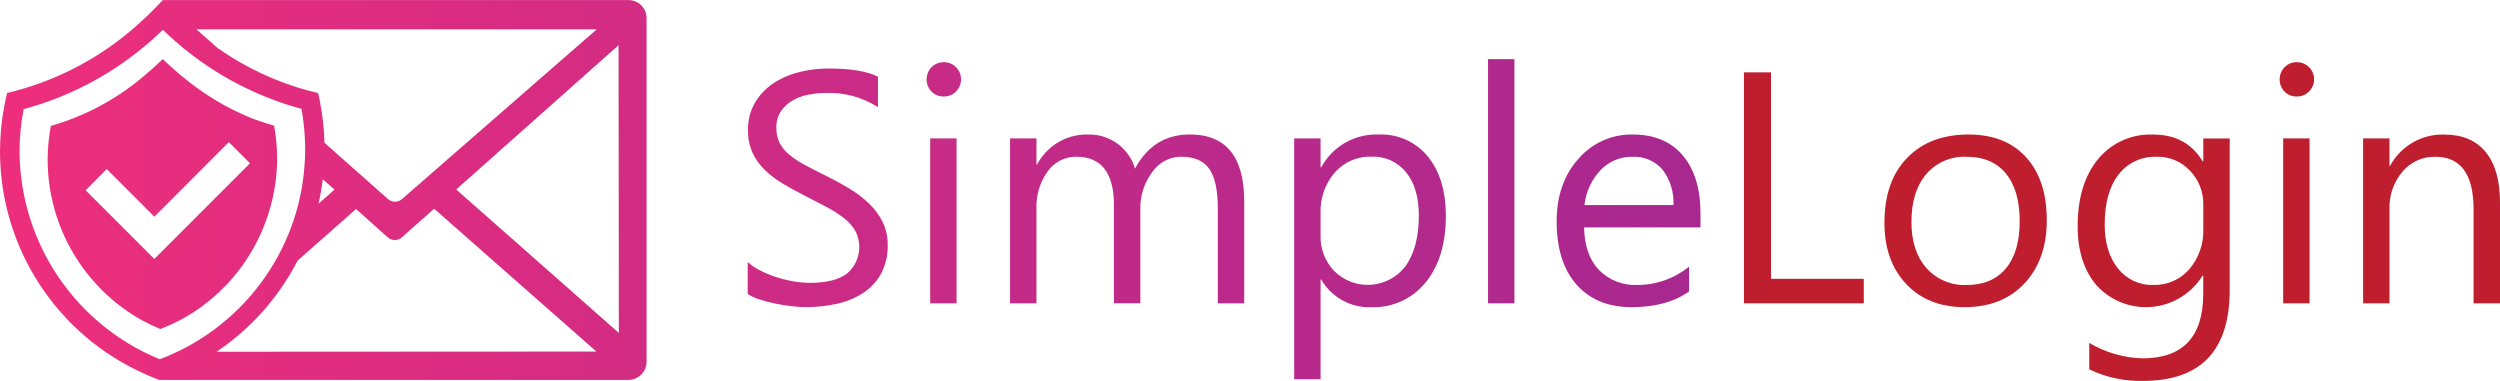
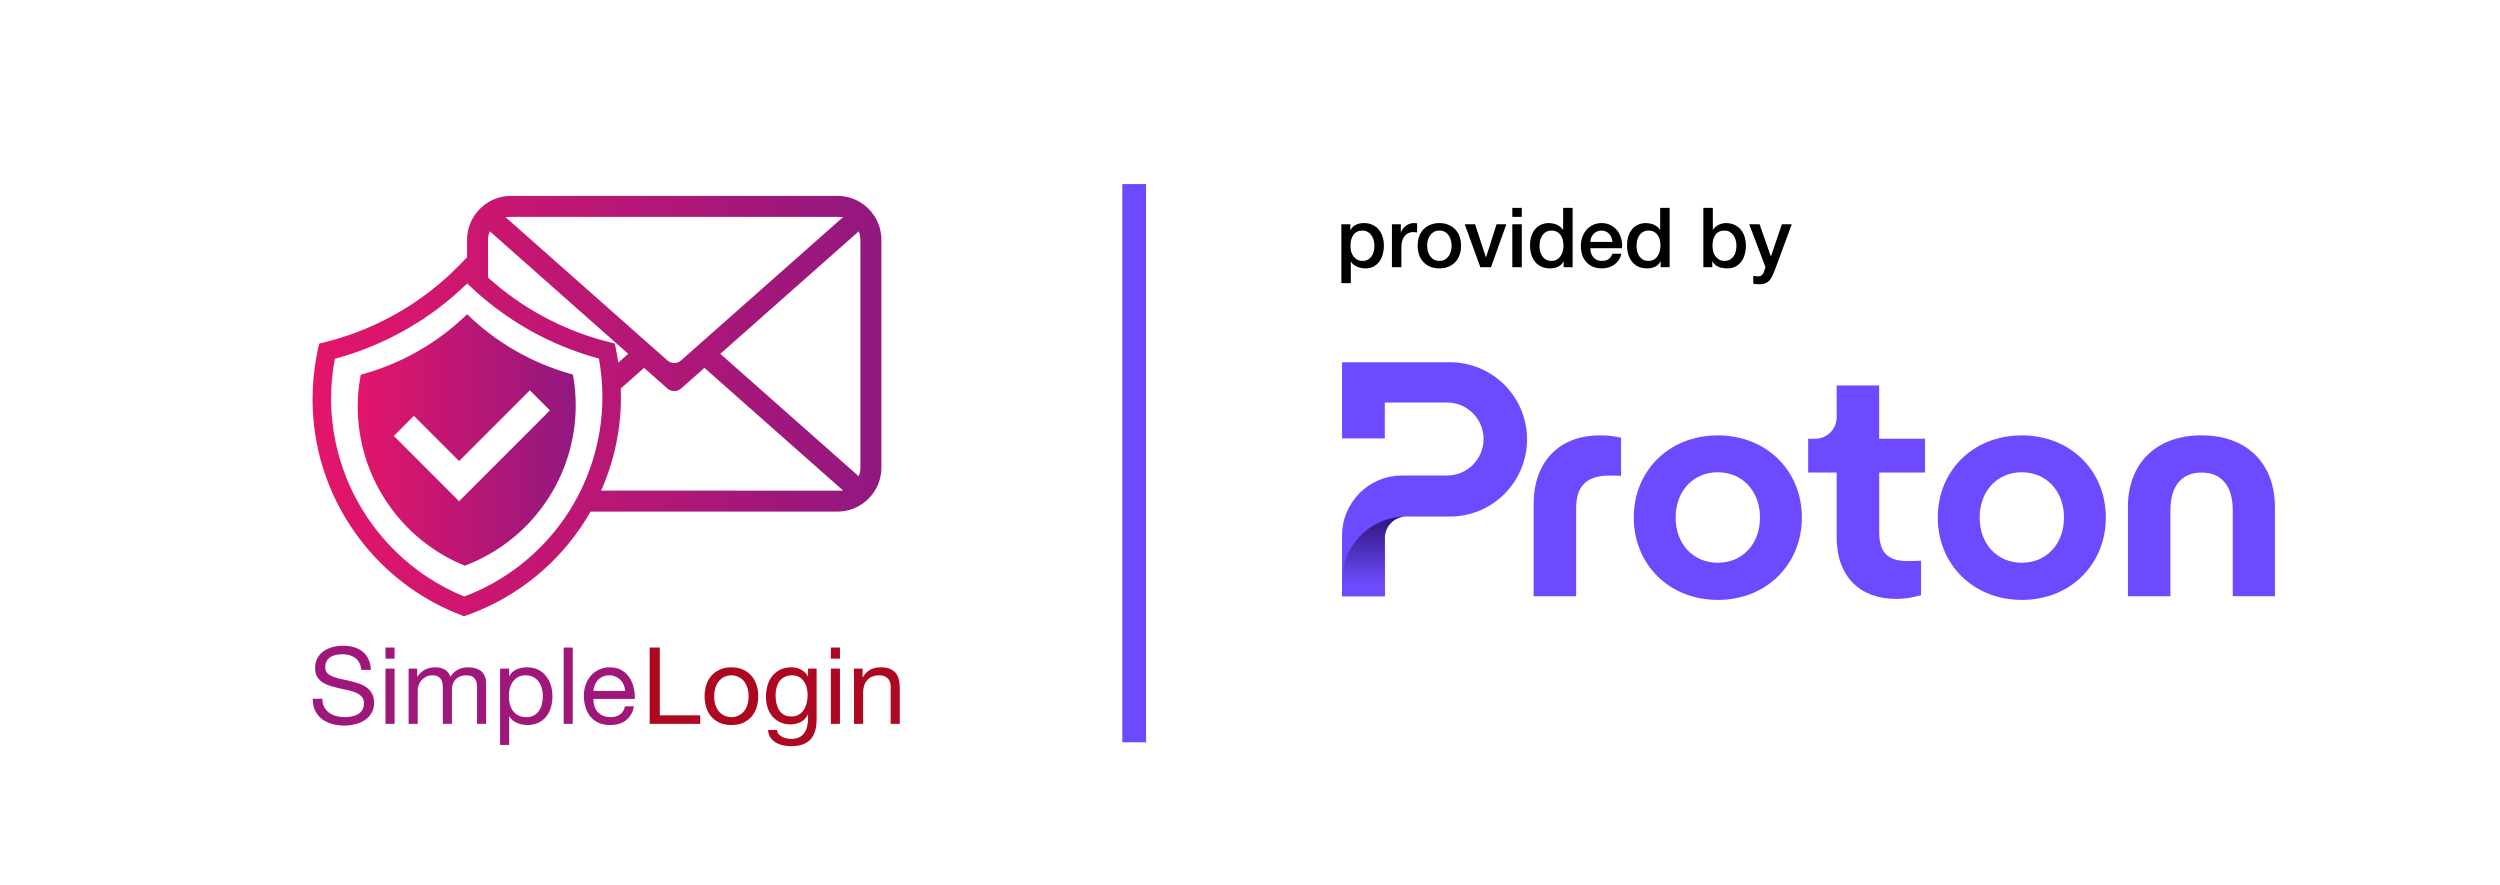
- <svg xmlns="http://www.w3.org/2000/svg" width="502.02" height="76.496" viewBox="0 0 502.02 76.496">
+ <svg xmlns="http://www.w3.org/2000/svg" width="421" height="149" viewBox="0 0 421 149" fill="none">
+   <path d="M60.838 112.807H62.458C62.434 112.099 62.296 111.493 62.044 110.989C61.804 110.473 61.468 110.047 61.036 109.711C60.616 109.375 60.124 109.129 59.56 108.973C58.996 108.817 58.384 108.739 57.724 108.739C57.136 108.739 56.56 108.817 55.996 108.973C55.444 109.117 54.946 109.345 54.502 109.657C54.07 109.957 53.722 110.347 53.458 110.827C53.194 111.295 53.062 111.853 53.062 112.501C53.062 113.089 53.176 113.581 53.404 113.977C53.644 114.361 53.956 114.679 54.34 114.931C54.736 115.171 55.18 115.369 55.672 115.525C56.164 115.669 56.662 115.801 57.166 115.921C57.682 116.029 58.186 116.137 58.678 116.245C59.17 116.353 59.608 116.497 59.992 116.677C60.388 116.845 60.7 117.067 60.928 117.343C61.168 117.619 61.288 117.979 61.288 118.423C61.288 118.891 61.192 119.275 61 119.575C60.808 119.875 60.556 120.115 60.244 120.295C59.932 120.463 59.578 120.583 59.182 120.655C58.798 120.727 58.414 120.763 58.03 120.763C57.55 120.763 57.082 120.703 56.626 120.583C56.17 120.463 55.768 120.277 55.42 120.025C55.084 119.773 54.808 119.455 54.592 119.071C54.388 118.675 54.286 118.207 54.286 117.667H52.666C52.666 118.447 52.804 119.125 53.08 119.701C53.368 120.265 53.752 120.733 54.232 121.105C54.724 121.465 55.288 121.735 55.924 121.915C56.572 122.095 57.256 122.185 57.976 122.185C58.564 122.185 59.152 122.113 59.74 121.969C60.34 121.837 60.88 121.621 61.36 121.321C61.84 121.009 62.23 120.613 62.53 120.133C62.842 119.641 62.998 119.053 62.998 118.369C62.998 117.733 62.878 117.205 62.638 116.785C62.41 116.365 62.098 116.017 61.702 115.741C61.318 115.465 60.88 115.249 60.388 115.093C59.896 114.925 59.392 114.781 58.876 114.661C58.372 114.541 57.874 114.433 57.382 114.337C56.89 114.229 56.446 114.097 56.05 113.941C55.666 113.785 55.354 113.587 55.114 113.347C54.886 113.095 54.772 112.771 54.772 112.375C54.772 111.955 54.85 111.607 55.006 111.331C55.174 111.043 55.39 110.815 55.654 110.647C55.93 110.479 56.242 110.359 56.59 110.287C56.938 110.215 57.292 110.179 57.652 110.179C58.54 110.179 59.266 110.389 59.83 110.809C60.406 111.217 60.742 111.883 60.838 112.807ZM66.444 110.917V109.045H64.914V110.917H66.444ZM64.914 112.591V121.897H66.444V112.591H64.914ZM68.814 112.591V121.897H70.344V116.101C70.344 115.921 70.386 115.699 70.47 115.435C70.566 115.159 70.71 114.895 70.902 114.643C71.106 114.391 71.364 114.175 71.676 113.995C72 113.815 72.384 113.725 72.828 113.725C73.176 113.725 73.458 113.779 73.674 113.887C73.902 113.983 74.082 114.127 74.214 114.319C74.346 114.499 74.436 114.715 74.484 114.967C74.544 115.219 74.574 115.495 74.574 115.795V121.897H76.104V116.101C76.104 115.381 76.32 114.805 76.752 114.373C77.184 113.941 77.778 113.725 78.534 113.725C78.906 113.725 79.206 113.779 79.434 113.887C79.674 113.995 79.86 114.145 79.992 114.337C80.124 114.517 80.214 114.733 80.262 114.985C80.31 115.237 80.334 115.507 80.334 115.795V121.897H81.864V115.075C81.864 114.595 81.786 114.187 81.63 113.851C81.486 113.503 81.276 113.221 81 113.005C80.736 112.789 80.412 112.633 80.028 112.537C79.656 112.429 79.236 112.375 78.768 112.375C78.156 112.375 77.592 112.513 77.076 112.789C76.572 113.065 76.164 113.455 75.852 113.959C75.66 113.383 75.33 112.975 74.862 112.735C74.394 112.495 73.872 112.375 73.296 112.375C71.988 112.375 70.986 112.903 70.29 113.959H70.254V112.591H68.814ZM84.214 112.591V125.443H85.744V120.655H85.78C85.948 120.931 86.152 121.165 86.392 121.357C86.644 121.537 86.908 121.681 87.184 121.789C87.46 121.897 87.736 121.975 88.012 122.023C88.3 122.071 88.558 122.095 88.786 122.095C89.494 122.095 90.112 121.969 90.64 121.717C91.18 121.465 91.624 121.123 91.972 120.691C92.332 120.247 92.596 119.731 92.764 119.143C92.944 118.555 93.034 117.931 93.034 117.271C93.034 116.611 92.944 115.987 92.764 115.399C92.584 114.811 92.314 114.295 91.954 113.851C91.606 113.395 91.162 113.035 90.622 112.771C90.094 112.507 89.47 112.375 88.75 112.375C88.102 112.375 87.508 112.495 86.968 112.735C86.428 112.963 86.032 113.335 85.78 113.851H85.744V112.591H84.214ZM91.414 117.163C91.414 117.619 91.366 118.063 91.27 118.495C91.174 118.927 91.018 119.311 90.802 119.647C90.586 119.983 90.298 120.253 89.938 120.457C89.59 120.661 89.152 120.763 88.624 120.763C88.096 120.763 87.646 120.667 87.274 120.475C86.902 120.271 86.596 120.007 86.356 119.683C86.128 119.359 85.96 118.987 85.852 118.567C85.744 118.135 85.69 117.691 85.69 117.235C85.69 116.803 85.738 116.377 85.834 115.957C85.942 115.537 86.11 115.165 86.338 114.841C86.566 114.505 86.86 114.235 87.22 114.031C87.58 113.827 88.018 113.725 88.534 113.725C89.026 113.725 89.452 113.821 89.812 114.013C90.184 114.205 90.484 114.463 90.712 114.787C90.952 115.111 91.126 115.483 91.234 115.903C91.354 116.311 91.414 116.731 91.414 117.163ZM94.92 109.045V121.897H96.45V109.045H94.92ZM105.282 116.353H99.936C99.96 115.993 100.038 115.657 100.17 115.345C100.302 115.021 100.482 114.739 100.71 114.499C100.938 114.259 101.208 114.073 101.52 113.941C101.844 113.797 102.204 113.725 102.6 113.725C102.984 113.725 103.332 113.797 103.644 113.941C103.968 114.073 104.244 114.259 104.472 114.499C104.712 114.727 104.898 115.003 105.03 115.327C105.174 115.651 105.258 115.993 105.282 116.353ZM106.758 118.945H105.246C105.114 119.557 104.838 120.013 104.418 120.313C104.01 120.613 103.482 120.763 102.834 120.763C102.33 120.763 101.892 120.679 101.52 120.511C101.148 120.343 100.842 120.121 100.602 119.845C100.362 119.557 100.188 119.233 100.08 118.873C99.972 118.501 99.924 118.111 99.936 117.703H106.902C106.926 117.139 106.872 116.545 106.74 115.921C106.62 115.297 106.392 114.721 106.056 114.193C105.732 113.665 105.294 113.233 104.742 112.897C104.202 112.549 103.518 112.375 102.69 112.375C102.054 112.375 101.466 112.495 100.926 112.735C100.398 112.975 99.936 113.311 99.54 113.743C99.156 114.175 98.856 114.685 98.64 115.273C98.424 115.861 98.316 116.509 98.316 117.217C98.34 117.925 98.442 118.579 98.622 119.179C98.814 119.779 99.096 120.295 99.468 120.727C99.84 121.159 100.296 121.495 100.836 121.735C101.388 121.975 102.036 122.095 102.78 122.095C103.836 122.095 104.712 121.831 105.408 121.303C106.104 120.775 106.554 119.989 106.758 118.945Z" fill="#A0177B" />
+   <path d="M109.404 109.045V121.897H117.918V120.457H111.114V109.045H109.404ZM120.27 117.253C120.27 116.689 120.342 116.191 120.486 115.759C120.642 115.315 120.852 114.943 121.116 114.643C121.38 114.343 121.686 114.115 122.034 113.959C122.394 113.803 122.772 113.725 123.168 113.725C123.564 113.725 123.936 113.803 124.284 113.959C124.644 114.115 124.956 114.343 125.22 114.643C125.484 114.943 125.688 115.315 125.832 115.759C125.988 116.191 126.066 116.689 126.066 117.253C126.066 117.817 125.988 118.321 125.832 118.765C125.688 119.197 125.484 119.563 125.22 119.863C124.956 120.151 124.644 120.373 124.284 120.529C123.936 120.685 123.564 120.763 123.168 120.763C122.772 120.763 122.394 120.685 122.034 120.529C121.686 120.373 121.38 120.151 121.116 119.863C120.852 119.563 120.642 119.197 120.486 118.765C120.342 118.321 120.27 117.817 120.27 117.253ZM118.65 117.253C118.65 117.937 118.746 118.573 118.938 119.161C119.13 119.749 119.418 120.265 119.802 120.709C120.186 121.141 120.66 121.483 121.224 121.735C121.788 121.975 122.436 122.095 123.168 122.095C123.912 122.095 124.56 121.975 125.112 121.735C125.676 121.483 126.15 121.141 126.534 120.709C126.918 120.265 127.206 119.749 127.398 119.161C127.59 118.573 127.686 117.937 127.686 117.253C127.686 116.569 127.59 115.933 127.398 115.345C127.206 114.745 126.918 114.229 126.534 113.797C126.15 113.353 125.676 113.005 125.112 112.753C124.56 112.501 123.912 112.375 123.168 112.375C122.436 112.375 121.788 112.501 121.224 112.753C120.66 113.005 120.186 113.353 119.802 113.797C119.418 114.229 119.13 114.745 118.938 115.345C118.746 115.933 118.65 116.569 118.65 117.253ZM137.518 121.105V112.591H136.078V113.923H136.06C135.784 113.407 135.4 113.023 134.908 112.771C134.416 112.507 133.876 112.375 133.288 112.375C132.484 112.375 131.806 112.531 131.254 112.843C130.702 113.143 130.258 113.533 129.922 114.013C129.586 114.481 129.346 115.009 129.202 115.597C129.058 116.173 128.986 116.737 128.986 117.289C128.986 117.925 129.07 118.531 129.238 119.107C129.418 119.671 129.682 120.169 130.03 120.601C130.378 121.021 130.81 121.357 131.326 121.609C131.842 121.861 132.448 121.987 133.144 121.987C133.744 121.987 134.308 121.855 134.836 121.591C135.376 121.315 135.778 120.889 136.042 120.313H136.078V120.925C136.078 121.441 136.024 121.915 135.916 122.347C135.82 122.779 135.658 123.145 135.43 123.445C135.202 123.757 134.914 123.997 134.566 124.165C134.218 124.345 133.792 124.435 133.288 124.435C133.036 124.435 132.772 124.405 132.496 124.345C132.22 124.297 131.962 124.213 131.722 124.093C131.494 123.973 131.296 123.817 131.128 123.625C130.972 123.433 130.888 123.199 130.876 122.923H129.346C129.37 123.427 129.502 123.853 129.742 124.201C129.982 124.549 130.282 124.831 130.642 125.047C131.014 125.263 131.422 125.419 131.866 125.515C132.322 125.611 132.766 125.659 133.198 125.659C134.686 125.659 135.778 125.281 136.474 124.525C137.17 123.769 137.518 122.629 137.518 121.105ZM133.234 120.655C132.73 120.655 132.31 120.553 131.974 120.349C131.638 120.133 131.368 119.857 131.164 119.521C130.96 119.173 130.816 118.789 130.732 118.369C130.648 117.949 130.606 117.529 130.606 117.109C130.606 116.665 130.654 116.239 130.75 115.831C130.858 115.423 131.02 115.063 131.236 114.751C131.464 114.439 131.752 114.193 132.1 114.013C132.448 113.821 132.868 113.725 133.36 113.725C133.84 113.725 134.248 113.821 134.584 114.013C134.92 114.205 135.19 114.463 135.394 114.787C135.61 115.099 135.766 115.453 135.862 115.849C135.958 116.245 136.006 116.647 136.006 117.055C136.006 117.487 135.952 117.919 135.844 118.351C135.748 118.783 135.592 119.173 135.376 119.521C135.16 119.857 134.872 120.133 134.512 120.349C134.164 120.553 133.738 120.655 133.234 120.655ZM141.446 110.917V109.045H139.916V110.917H141.446ZM139.916 112.591V121.897H141.446V112.591H139.916ZM143.816 112.591V121.897H145.346V116.641C145.346 116.221 145.4 115.837 145.508 115.489C145.628 115.129 145.802 114.817 146.03 114.553C146.258 114.289 146.54 114.085 146.876 113.941C147.224 113.797 147.632 113.725 148.1 113.725C148.688 113.725 149.15 113.893 149.486 114.229C149.822 114.565 149.99 115.021 149.99 115.597V121.897H151.52V115.777C151.52 115.273 151.466 114.817 151.358 114.409C151.262 113.989 151.088 113.629 150.836 113.329C150.584 113.029 150.254 112.795 149.846 112.627C149.438 112.459 148.928 112.375 148.316 112.375C146.936 112.375 145.928 112.939 145.292 114.067H145.256V112.591H143.816Z" fill="#AE0721" />
+   <path d="M96.484 63.079C89.777 61.261 83.643 57.764 78.662 52.918C73.658 57.785 67.492 61.291 60.751 63.104C60.408 64.9 60.236 66.724 60.237 68.552C60.261 74.289 61.986 79.889 65.195 84.645C68.403 89.4 72.951 93.097 78.262 95.266C83.748 93.2 88.475 89.512 91.813 84.693C95.152 79.874 96.944 74.153 96.952 68.291C96.953 66.543 96.796 64.799 96.484 63.079ZM77.31 84.401H77.305L66.318 73.413L69.695 70.026L77.31 77.641L89.22 65.728L92.602 69.11L77.31 84.401ZM96.484 63.079C89.777 61.261 83.643 57.764 78.662 52.918C73.658 57.785 67.492 61.291 60.751 63.104C60.408 64.9 60.236 66.724 60.237 68.552C60.261 74.289 61.986 79.889 65.195 84.645C68.403 89.4 72.951 93.097 78.262 95.266C83.748 93.2 88.475 89.512 91.813 84.693C95.152 79.874 96.944 74.153 96.952 68.291C96.953 66.543 96.796 64.799 96.484 63.079ZM77.31 84.401H77.305L66.318 73.413L69.695 70.026L77.31 77.641L89.22 65.728L92.602 69.11L77.31 84.401ZM78.662 52.917C73.658 57.784 67.492 61.29 60.751 63.103C60.408 64.899 60.236 66.723 60.237 68.551C60.261 74.288 61.986 79.888 65.195 84.644C68.403 89.4 72.951 93.096 78.262 95.265C83.748 93.199 88.474 89.511 91.813 84.692C95.152 79.874 96.944 74.153 96.952 68.291C96.952 66.544 96.795 64.801 96.482 63.082C89.776 61.263 83.643 57.766 78.663 52.921L78.662 52.917ZM77.31 84.401H77.305L66.318 73.413L69.695 70.026L77.31 77.641L89.22 65.728L92.602 69.11L77.31 84.401ZM96.484 63.079C89.777 61.261 83.643 57.764 78.662 52.918C73.658 57.785 67.492 61.291 60.751 63.104C60.408 64.9 60.236 66.724 60.237 68.552C60.261 74.289 61.986 79.889 65.195 84.645C68.403 89.4 72.951 93.097 78.262 95.266C83.748 93.2 88.475 89.512 91.813 84.693C95.152 79.874 96.944 74.153 96.952 68.291C96.953 66.543 96.796 64.799 96.484 63.079ZM77.31 84.401H77.305L66.318 73.413L69.695 70.026L77.31 77.641L89.22 65.728L92.602 69.11L77.31 84.401ZM96.484 63.079C89.777 61.261 83.643 57.764 78.662 52.918C73.658 57.785 67.492 61.291 60.751 63.104C60.408 64.9 60.236 66.724 60.237 68.552C60.261 74.289 61.986 79.889 65.195 84.645C68.403 89.4 72.951 93.097 78.262 95.266C83.748 93.2 88.475 89.512 91.813 84.693C95.152 79.874 96.944 74.153 96.952 68.291C96.953 66.543 96.796 64.799 96.484 63.079ZM77.31 84.401H77.305L66.318 73.413L69.695 70.026L77.31 77.641L89.22 65.728L92.602 69.11L77.31 84.401Z" fill="url(#paint0_linear_2_60)" />
+   <path d="M147.344 36.536C147.033 36.031 146.664 35.564 146.244 35.145C146.115 35.015 145.977 34.891 145.839 34.772C144.619 33.717 143.086 33.094 141.476 33H85.61C84 33.094 82.467 33.717 81.247 34.772C81.105 34.887 80.971 35.011 80.847 35.145C80.425 35.558 80.055 36.022 79.747 36.526C79.03 37.693 78.651 39.037 78.653 40.407V43.319L77.727 44.274L77.567 44.443C71.489 50.736 63.8 55.241 55.338 57.465C55.125 57.525 54.909 57.579 54.691 57.634L53.749 57.867L53.541 58.812C53.468 59.153 53.398 59.5 53.33 59.848C52.867 62.27 52.635 64.73 52.635 67.196C52.62 75.174 55.069 82.962 59.648 89.496C63.735 95.365 69.362 99.993 75.909 102.871C76.469 103.118 77.033 103.351 77.609 103.571L78.149 103.779L78.692 103.579C79.431 103.317 80.158 103.029 80.877 102.728C88.712 99.38 95.236 93.559 99.45 86.154H141.019C142.776 86.156 144.476 85.528 145.811 84.385C145.961 84.261 146.094 84.138 146.232 84C146.651 83.581 147.02 83.115 147.332 82.612C148.05 81.446 148.429 80.104 148.427 78.735V40.404C148.428 39.04 148.053 37.701 147.344 36.536ZM85.664 36.541C85.792 36.531 85.922 36.526 86.056 36.526H141.019C141.152 36.526 141.281 36.526 141.409 36.541H141.99L141.896 36.626L114.69 60.696C114.372 60.976 113.963 61.131 113.54 61.131C113.116 61.131 112.707 60.976 112.39 60.696L85.19 36.626L85.095 36.541H85.664ZM82.183 40.408C82.181 39.905 82.279 39.407 82.471 38.942L105.795 59.586L104.13 61.056C104.045 60.482 103.945 59.913 103.83 59.348C103.801 59.164 103.767 58.987 103.73 58.803L103.53 57.848L102.583 57.615C102.355 57.555 102.128 57.501 101.899 57.441C94.574 55.485 87.818 51.817 82.186 46.741L82.183 40.408ZM78.178 100.453C71.569 97.75 65.911 93.147 61.918 87.228C57.925 81.309 55.777 74.338 55.746 67.198C55.746 64.923 55.962 62.653 56.39 60.419C64.78 58.164 72.454 53.798 78.678 47.737C84.875 53.771 92.509 58.125 100.857 60.388C101.249 62.528 101.446 64.7 101.446 66.876C101.436 74.174 99.204 81.295 95.047 87.293C90.891 93.291 85.006 97.881 78.177 100.453H78.178ZM101.228 82.622C103.43 77.665 104.567 72.3 104.566 66.876C104.566 66.39 104.556 65.91 104.536 65.425L108.461 61.949L112.393 65.425C112.71 65.706 113.119 65.86 113.543 65.86C113.967 65.86 114.375 65.706 114.693 65.425L118.624 61.949L141.883 82.523L141.992 82.623L101.228 82.622ZM144.893 78.745C144.895 79.246 144.798 79.743 144.607 80.206L121.298 59.586L144.611 38.956C144.798 39.417 144.893 39.91 144.892 40.407L144.893 78.745Z" fill="url(#paint1_linear_2_60)" />
+   <path d="M226 90.147V100.41H233.198V90.588C233.198 89.635 233.574 88.714 234.254 88.042C234.926 87.37 235.845 86.985 236.797 86.985H244.179C247.618 86.985 250.922 85.616 253.353 83.175C255.784 80.741 257.152 77.435 257.152 73.993C257.152 70.55 255.784 67.244 253.353 64.802C250.914 62.369 247.61 61 244.171 61H226V73.825H233.198V67.781H243.691C245.323 67.781 246.883 68.429 248.034 69.582C249.186 70.734 249.834 72.296 249.834 73.929C249.834 75.562 249.186 77.123 248.034 78.275C246.883 79.428 245.323 80.077 243.691 80.077H236.069C234.75 80.077 233.438 80.333 232.222 80.845C230.999 81.35 229.895 82.094 228.959 83.031C228.023 83.967 227.288 85.08 226.776 86.297C226.256 87.514 226 88.826 226 90.147Z" fill="#6D4AFF" />
+   <path d="M236.789 86.985C233.926 86.985 231.183 88.122 229.159 90.147C227.136 92.173 226 94.918 226 97.784V100.402H233.198V90.588C233.198 89.635 233.574 88.714 234.254 88.042C234.918 87.37 235.837 86.985 236.789 86.985Z" fill="url(#paint2_linear_2_60)" />
+   <path d="M258.264 100.41V84.776C258.264 78.396 261.983 73.32 269.429 73.32C270.62 73.304 271.812 73.432 272.98 73.712V80.141C272.132 80.085 271.404 80.085 271.06 80.085C267.117 80.085 265.422 81.894 265.422 85.56V100.41H258.264Z" fill="#6D4AFF" />
+   <path d="M275.123 87.145C275.123 79.3 281.042 73.32 289.28 73.32C297.517 73.32 303.436 79.3 303.436 87.145C303.436 94.991 297.517 101.027 289.28 101.027C281.042 101.027 275.123 94.991 275.123 87.145ZM296.382 87.145C296.382 82.686 293.39 79.524 289.28 79.524C285.161 79.524 282.177 82.678 282.177 87.145C282.177 91.66 285.169 94.766 289.28 94.766C293.39 94.766 296.382 91.66 296.382 87.145Z" fill="#6D4AFF" />
+   <path d="M326.318 87.145C326.318 79.3 332.236 73.32 340.474 73.32C348.704 73.32 354.623 79.3 354.623 87.145C354.623 94.991 348.704 101.027 340.474 101.027C332.244 101.027 326.318 94.991 326.318 87.145ZM347.576 87.145C347.576 82.686 344.585 79.524 340.474 79.524C336.363 79.524 333.372 82.678 333.372 87.145C333.372 91.66 336.363 94.766 340.474 94.766C344.585 94.766 347.576 91.66 347.576 87.145Z" fill="#6D4AFF" />
+   <path d="M358.342 100.41V85.336C358.342 78.34 362.796 73.312 370.746 73.312C378.64 73.312 383.095 78.332 383.095 85.336V100.402H375.993V85.904C375.993 82.014 374.241 79.58 370.746 79.58C367.251 79.58 365.5 82.006 365.5 85.904V100.41H358.342Z" fill="#6D4AFF" />
+   <path d="M324.182 79.58H316.456V89.459C316.456 92.901 317.696 94.478 321.247 94.478C321.583 94.478 322.431 94.478 323.503 94.422V100.234C322.039 100.626 320.743 100.858 319.328 100.858C313.353 100.858 309.29 97.248 309.29 90.419V79.58H304.492V73.881H305.691C306.163 73.881 306.635 73.784 307.067 73.608C307.507 73.424 307.899 73.16 308.235 72.824C308.571 72.488 308.834 72.095 309.018 71.655C309.202 71.215 309.29 70.751 309.29 70.278V64.907H316.448V73.881H324.174V79.58H324.182Z" fill="#6D4AFF" />
+   <line x1="191" y1="31" x2="191" y2="125" stroke="#6D4AFF" stroke-width="4" />
+   <path d="M225.882 37.762H227.394V38.742H227.422C227.646 38.322 227.959 38.023 228.36 37.846C228.761 37.659 229.195 37.566 229.662 37.566C230.231 37.566 230.726 37.669 231.146 37.874C231.575 38.07 231.93 38.345 232.21 38.7C232.49 39.045 232.7 39.451 232.84 39.918C232.98 40.385 233.05 40.884 233.05 41.416C233.05 41.901 232.985 42.373 232.854 42.83C232.733 43.287 232.541 43.693 232.28 44.048C232.028 44.393 231.706 44.673 231.314 44.888C230.922 45.093 230.46 45.196 229.928 45.196C229.695 45.196 229.461 45.173 229.228 45.126C228.995 45.089 228.771 45.023 228.556 44.93C228.341 44.837 228.141 44.72 227.954 44.58C227.777 44.431 227.627 44.258 227.506 44.062H227.478V47.674H225.882V37.762ZM231.454 41.388C231.454 41.061 231.412 40.744 231.328 40.436C231.244 40.128 231.118 39.857 230.95 39.624C230.782 39.381 230.572 39.19 230.32 39.05C230.068 38.901 229.779 38.826 229.452 38.826C228.78 38.826 228.271 39.059 227.926 39.526C227.59 39.993 227.422 40.613 227.422 41.388C227.422 41.752 227.464 42.093 227.548 42.41C227.641 42.718 227.777 42.984 227.954 43.208C228.131 43.432 228.341 43.609 228.584 43.74C228.836 43.871 229.125 43.936 229.452 43.936C229.816 43.936 230.124 43.861 230.376 43.712C230.628 43.563 230.833 43.371 230.992 43.138C231.16 42.895 231.277 42.625 231.342 42.326C231.417 42.018 231.454 41.705 231.454 41.388ZM234.399 37.762H235.897V39.162H235.925C235.971 38.966 236.06 38.775 236.191 38.588C236.331 38.401 236.494 38.233 236.681 38.084C236.877 37.925 237.091 37.799 237.325 37.706C237.558 37.613 237.796 37.566 238.039 37.566C238.225 37.566 238.351 37.571 238.417 37.58C238.491 37.589 238.566 37.599 238.641 37.608V39.148C238.529 39.129 238.412 39.115 238.291 39.106C238.179 39.087 238.067 39.078 237.955 39.078C237.684 39.078 237.427 39.134 237.185 39.246C236.951 39.349 236.746 39.507 236.569 39.722C236.391 39.927 236.251 40.184 236.149 40.492C236.046 40.8 235.995 41.155 235.995 41.556V45H234.399V37.762ZM242.392 45.196C241.814 45.196 241.296 45.103 240.838 44.916C240.39 44.72 240.008 44.454 239.69 44.118C239.382 43.782 239.144 43.381 238.976 42.914C238.818 42.447 238.738 41.934 238.738 41.374C238.738 40.823 238.818 40.315 238.976 39.848C239.144 39.381 239.382 38.98 239.69 38.644C240.008 38.308 240.39 38.047 240.838 37.86C241.296 37.664 241.814 37.566 242.392 37.566C242.971 37.566 243.484 37.664 243.932 37.86C244.39 38.047 244.772 38.308 245.08 38.644C245.398 38.98 245.636 39.381 245.794 39.848C245.962 40.315 246.046 40.823 246.046 41.374C246.046 41.934 245.962 42.447 245.794 42.914C245.636 43.381 245.398 43.782 245.08 44.118C244.772 44.454 244.39 44.72 243.932 44.916C243.484 45.103 242.971 45.196 242.392 45.196ZM242.392 43.936C242.747 43.936 243.055 43.861 243.316 43.712C243.578 43.563 243.792 43.367 243.96 43.124C244.128 42.881 244.25 42.611 244.324 42.312C244.408 42.004 244.45 41.691 244.45 41.374C244.45 41.066 244.408 40.758 244.324 40.45C244.25 40.142 244.128 39.871 243.96 39.638C243.792 39.395 243.578 39.199 243.316 39.05C243.055 38.901 242.747 38.826 242.392 38.826C242.038 38.826 241.73 38.901 241.468 39.05C241.207 39.199 240.992 39.395 240.824 39.638C240.656 39.871 240.53 40.142 240.446 40.45C240.372 40.758 240.334 41.066 240.334 41.374C240.334 41.691 240.372 42.004 240.446 42.312C240.53 42.611 240.656 42.881 240.824 43.124C240.992 43.367 241.207 43.563 241.468 43.712C241.73 43.861 242.038 43.936 242.392 43.936ZM246.659 37.762H248.395L250.229 43.32H250.257L252.021 37.762H253.673L251.083 45H249.291L246.659 37.762ZM254.675 35.004H256.271V36.516H254.675V35.004ZM254.675 37.762H256.271V45H254.675V37.762ZM264.828 45H263.316V44.02H263.288C263.073 44.44 262.761 44.743 262.35 44.93C261.939 45.107 261.505 45.196 261.048 45.196C260.479 45.196 259.979 45.098 259.55 44.902C259.13 44.697 258.78 44.421 258.5 44.076C258.22 43.731 258.01 43.325 257.87 42.858C257.73 42.382 257.66 41.873 257.66 41.332C257.66 40.679 257.749 40.114 257.926 39.638C258.103 39.162 258.337 38.77 258.626 38.462C258.925 38.154 259.261 37.93 259.634 37.79C260.017 37.641 260.404 37.566 260.796 37.566C261.02 37.566 261.249 37.589 261.482 37.636C261.715 37.673 261.939 37.739 262.154 37.832C262.369 37.925 262.565 38.047 262.742 38.196C262.929 38.336 263.083 38.504 263.204 38.7H263.232V35.004H264.828V45ZM259.256 41.458C259.256 41.766 259.293 42.069 259.368 42.368C259.452 42.667 259.573 42.933 259.732 43.166C259.9 43.399 260.11 43.586 260.362 43.726C260.614 43.866 260.913 43.936 261.258 43.936C261.613 43.936 261.916 43.861 262.168 43.712C262.429 43.563 262.639 43.367 262.798 43.124C262.966 42.881 263.087 42.611 263.162 42.312C263.246 42.004 263.288 41.691 263.288 41.374C263.288 40.571 263.106 39.946 262.742 39.498C262.387 39.05 261.902 38.826 261.286 38.826C260.913 38.826 260.595 38.905 260.334 39.064C260.082 39.213 259.872 39.414 259.704 39.666C259.545 39.909 259.429 40.189 259.354 40.506C259.289 40.814 259.256 41.131 259.256 41.458ZM271.539 40.744C271.52 40.492 271.464 40.249 271.371 40.016C271.287 39.783 271.165 39.582 271.007 39.414C270.857 39.237 270.671 39.097 270.447 38.994C270.232 38.882 269.989 38.826 269.719 38.826C269.439 38.826 269.182 38.877 268.949 38.98C268.725 39.073 268.529 39.209 268.361 39.386C268.202 39.554 268.071 39.755 267.969 39.988C267.875 40.221 267.824 40.473 267.815 40.744H271.539ZM267.815 41.794C267.815 42.074 267.852 42.345 267.927 42.606C268.011 42.867 268.132 43.096 268.291 43.292C268.449 43.488 268.65 43.647 268.893 43.768C269.135 43.88 269.425 43.936 269.761 43.936C270.227 43.936 270.601 43.838 270.881 43.642C271.17 43.437 271.385 43.133 271.525 42.732H273.037C272.953 43.124 272.808 43.474 272.603 43.782C272.397 44.09 272.15 44.351 271.861 44.566C271.571 44.771 271.245 44.925 270.881 45.028C270.526 45.14 270.153 45.196 269.761 45.196C269.191 45.196 268.687 45.103 268.249 44.916C267.81 44.729 267.437 44.468 267.129 44.132C266.83 43.796 266.601 43.395 266.443 42.928C266.293 42.461 266.219 41.948 266.219 41.388C266.219 40.875 266.298 40.389 266.457 39.932C266.625 39.465 266.858 39.059 267.157 38.714C267.465 38.359 267.833 38.079 268.263 37.874C268.692 37.669 269.177 37.566 269.719 37.566C270.288 37.566 270.797 37.687 271.245 37.93C271.702 38.163 272.08 38.476 272.379 38.868C272.677 39.26 272.892 39.713 273.023 40.226C273.163 40.73 273.2 41.253 273.135 41.794H267.815ZM281.166 45H279.654V44.02H279.626C279.411 44.44 279.098 44.743 278.688 44.93C278.277 45.107 277.843 45.196 277.386 45.196C276.816 45.196 276.317 45.098 275.888 44.902C275.468 44.697 275.118 44.421 274.838 44.076C274.558 43.731 274.348 43.325 274.208 42.858C274.068 42.382 273.998 41.873 273.998 41.332C273.998 40.679 274.086 40.114 274.264 39.638C274.441 39.162 274.674 38.77 274.964 38.462C275.262 38.154 275.598 37.93 275.972 37.79C276.354 37.641 276.742 37.566 277.134 37.566C277.358 37.566 277.586 37.589 277.82 37.636C278.053 37.673 278.277 37.739 278.492 37.832C278.706 37.925 278.902 38.047 279.08 38.196C279.266 38.336 279.42 38.504 279.542 38.7H279.57V35.004H281.166V45ZM275.594 41.458C275.594 41.766 275.631 42.069 275.706 42.368C275.79 42.667 275.911 42.933 276.07 43.166C276.238 43.399 276.448 43.586 276.7 43.726C276.952 43.866 277.25 43.936 277.596 43.936C277.95 43.936 278.254 43.861 278.506 43.712C278.767 43.563 278.977 43.367 279.136 43.124C279.304 42.881 279.425 42.611 279.5 42.312C279.584 42.004 279.626 41.691 279.626 41.374C279.626 40.571 279.444 39.946 279.08 39.498C278.725 39.05 278.24 38.826 277.624 38.826C277.25 38.826 276.933 38.905 276.672 39.064C276.42 39.213 276.21 39.414 276.042 39.666C275.883 39.909 275.766 40.189 275.692 40.506C275.626 40.814 275.594 41.131 275.594 41.458ZM286.845 35.004H288.441V38.7H288.469C288.581 38.523 288.716 38.364 288.875 38.224C289.034 38.084 289.206 37.967 289.393 37.874C289.589 37.771 289.79 37.697 289.995 37.65C290.21 37.594 290.42 37.566 290.625 37.566C291.194 37.566 291.689 37.669 292.109 37.874C292.538 38.07 292.893 38.345 293.173 38.7C293.453 39.045 293.663 39.451 293.803 39.918C293.943 40.385 294.013 40.884 294.013 41.416C294.013 41.901 293.948 42.373 293.817 42.83C293.696 43.287 293.504 43.693 293.243 44.048C292.991 44.393 292.669 44.673 292.277 44.888C291.885 45.093 291.423 45.196 290.891 45.196C290.648 45.196 290.401 45.177 290.149 45.14C289.906 45.112 289.673 45.051 289.449 44.958C289.225 44.865 289.02 44.743 288.833 44.594C288.656 44.445 288.506 44.249 288.385 44.006H288.357V45H286.845V35.004ZM292.417 41.388C292.417 41.061 292.375 40.744 292.291 40.436C292.207 40.128 292.081 39.857 291.913 39.624C291.745 39.381 291.535 39.19 291.283 39.05C291.031 38.901 290.742 38.826 290.415 38.826C289.743 38.826 289.234 39.059 288.889 39.526C288.553 39.993 288.385 40.613 288.385 41.388C288.385 41.752 288.427 42.093 288.511 42.41C288.604 42.718 288.74 42.984 288.917 43.208C289.094 43.432 289.304 43.609 289.547 43.74C289.799 43.871 290.088 43.936 290.415 43.936C290.779 43.936 291.087 43.861 291.339 43.712C291.591 43.563 291.796 43.371 291.955 43.138C292.123 42.895 292.24 42.625 292.305 42.326C292.38 42.018 292.417 41.705 292.417 41.388ZM294.563 37.762H296.313L298.203 43.166H298.231L300.065 37.762H301.731L298.917 45.392C298.787 45.719 298.656 46.031 298.525 46.33C298.404 46.629 298.25 46.89 298.063 47.114C297.886 47.347 297.662 47.529 297.391 47.66C297.121 47.8 296.775 47.87 296.355 47.87C295.982 47.87 295.613 47.842 295.249 47.786V46.442C295.38 46.461 295.506 46.479 295.627 46.498C295.749 46.526 295.875 46.54 296.005 46.54C296.192 46.54 296.346 46.517 296.467 46.47C296.589 46.423 296.687 46.353 296.761 46.26C296.845 46.176 296.915 46.073 296.971 45.952C297.027 45.831 297.079 45.691 297.125 45.532L297.307 44.972L294.563 37.762Z" fill="black" />
  <defs>
-     <linearGradient id="linear-gradient" y1="0.5" x2="1" y2="0.5" gradientUnits="objectBoundingBox">
-       <stop offset="0" stop-color="#ed2e7c" />
-       <stop offset="1" stop-color="#a8288f" />
+     <linearGradient id="paint0_linear_2_60" x1="60.237" y1="74.091" x2="96.952" y2="74.091" gradientUnits="userSpaceOnUse">
+       <stop stop-color="#E3156A" />
+       <stop offset="1" stop-color="#91187F" />
+     </linearGradient>
+     <linearGradient id="paint1_linear_2_60" x1="52.635" y1="68.389" x2="148.427" y2="68.389" gradientUnits="userSpaceOnUse">
+       <stop stop-color="#E3156A" />
+       <stop offset="1" stop-color="#91187F" />
+     </linearGradient>
+     <linearGradient id="paint2_linear_2_60" x1="231.393" y1="98.466" x2="231.393" y2="83.388" gradientUnits="userSpaceOnUse">
+       <stop stop-color="#6D4BFD" />
+       <stop offset="1" stop-color="#1C0554" />
    </linearGradient>
  </defs>
-   <g id="Group_94" data-name="Group 94" transform="translate(628 -119)">
-     <g id="Group_86" data-name="Group 86">
-       <path id="Path_200" data-name="Path 200" d="M440.25,251.83H416.19V205.45h5.43v41.46h18.63Z" transform="translate(-693.99 -71.92)" fill="#be1e2d" />
-       <path id="Path_201" data-name="Path 201" d="M460.5,252.6q-7.335,0-11.72-4.64t-4.38-12.31q0-8.34,4.56-13.03t12.32-4.69q7.41,0,11.56,4.56T477,235.14q0,7.92-4.48,12.69T460.5,252.6Zm.39-30.2a10.1,10.1,0,0,0-8.09,3.48q-2.97,3.48-2.98,9.59,0,5.88,3.01,9.28a10.243,10.243,0,0,0,8.05,3.4c3.43,0,6.06-1.11,7.91-3.33s2.77-5.38,2.77-9.48q0-6.21-2.77-9.57c-1.84-2.25-4.48-3.37-7.9-3.37Z" transform="translate(-693.99 -71.92)" fill="#be1e2d" />
-       <path id="Path_202" data-name="Path 202" d="M513.73,249.17q0,18.24-17.46,18.24a23.476,23.476,0,0,1-10.74-2.33v-5.3a22.047,22.047,0,0,0,10.67,3.1q12.225,0,12.22-13v-3.62h-.13a13.394,13.394,0,0,1-21.32,1.93q-3.765-4.41-3.77-11.85,0-8.445,4.06-13.42a13.567,13.567,0,0,1,11.11-4.98q6.69,0,9.93,5.37h.13v-4.59h5.3Zm-5.3-12.32v-4.88a9.481,9.481,0,0,0-2.67-6.76,8.764,8.764,0,0,0-6.65-2.81,9.223,9.223,0,0,0-7.7,3.57q-2.775,3.57-2.78,10.01,0,5.535,2.67,8.85a8.614,8.614,0,0,0,7.07,3.31,9.227,9.227,0,0,0,7.26-3.17,11.838,11.838,0,0,0,2.8-8.12Z" transform="translate(-693.99 -71.92)" fill="#be1e2d" />
-       <path id="Path_203" data-name="Path 203" d="M527.19,210.3a3.358,3.358,0,0,1-2.43-.97,3.538,3.538,0,0,1,0-4.93,3.336,3.336,0,0,1,2.43-.99,3.411,3.411,0,0,1,2.47.99,3.452,3.452,0,0,1,0,4.9,3.38,3.38,0,0,1-2.47,1Zm2.58,41.53h-5.3V218.71h5.3Z" transform="translate(-693.99 -71.92)" fill="#be1e2d" />
-       <path id="Path_204" data-name="Path 204" d="M568,251.83h-5.3V232.94q0-10.545-7.7-10.54a8.353,8.353,0,0,0-6.58,2.99,11.053,11.053,0,0,0-2.6,7.55v18.89h-5.3V218.71h5.3v5.5h.13a11.951,11.951,0,0,1,10.87-6.27q5.43,0,8.31,3.51t2.88,10.14v20.24Z" transform="translate(-693.99 -71.92)" fill="#be1e2d" />
-     </g>
-     <path id="Path_205" data-name="Path 205" d="M216.13,249.95v-6.4a12.231,12.231,0,0,0,2.64,1.75,21.389,21.389,0,0,0,3.23,1.31,24.494,24.494,0,0,0,3.41.82,19.437,19.437,0,0,0,3.17.29q5.01,0,7.49-1.86a6.994,6.994,0,0,0,1.65-8.62,9.326,9.326,0,0,0-2.28-2.54,23.234,23.234,0,0,0-3.44-2.2c-1.33-.7-2.75-1.44-4.29-2.22q-2.43-1.23-4.53-2.49a19.572,19.572,0,0,1-3.65-2.78,11.607,11.607,0,0,1-2.44-3.44,10.7,10.7,0,0,1-.89-4.51,10.565,10.565,0,0,1,1.39-5.51,12.052,12.052,0,0,1,3.65-3.87,16.516,16.516,0,0,1,5.16-2.26,23.441,23.441,0,0,1,5.9-.74q6.855,0,9.99,1.65v6.11a18.09,18.09,0,0,0-10.54-2.85,17.219,17.219,0,0,0-3.56.37,10.1,10.1,0,0,0-3.17,1.21,6.9,6.9,0,0,0-2.26,2.17,5.749,5.749,0,0,0-.87,3.23,6.654,6.654,0,0,0,.66,3.07,7.422,7.422,0,0,0,1.96,2.36,19.538,19.538,0,0,0,3.15,2.07q1.86,1,4.29,2.2,2.49,1.23,4.72,2.59a21.626,21.626,0,0,1,3.91,3.01,13.537,13.537,0,0,1,2.67,3.65,10.255,10.255,0,0,1,.99,4.59,11.651,11.651,0,0,1-1.34,5.8,11.092,11.092,0,0,1-3.62,3.87,15.783,15.783,0,0,1-5.26,2.15,28.836,28.836,0,0,1-6.27.66,25.414,25.414,0,0,1-2.72-.18c-1.08-.12-2.18-.29-3.3-.52a29.1,29.1,0,0,1-3.19-.84,9.4,9.4,0,0,1-2.41-1.1Zm39.36-39.65a3.358,3.358,0,0,1-2.43-.97,3.538,3.538,0,0,1,0-4.93,3.336,3.336,0,0,1,2.43-.99,3.411,3.411,0,0,1,2.47.99,3.452,3.452,0,0,1,0,4.9,3.38,3.38,0,0,1-2.47,1Zm2.59,41.53h-5.3V218.71h5.3Zm57.76,0h-5.3V232.81q0-5.5-1.7-7.96t-5.71-2.46a7.057,7.057,0,0,0-5.77,3.1,11.911,11.911,0,0,0-2.38,7.44v18.89h-5.3V232.16q0-9.765-7.54-9.77a6.992,6.992,0,0,0-5.76,2.93,12.094,12.094,0,0,0-2.26,7.62v18.89h-5.3V218.71h5.3v5.24h.13a11.256,11.256,0,0,1,10.28-6.02,9.563,9.563,0,0,1,9.38,6.85q3.69-6.855,11-6.86,10.935,0,10.93,13.49Zm15.46-4.79h-.13v20.02h-5.3V218.71h5.3v5.82h.13a12.537,12.537,0,0,1,11.45-6.6,12.121,12.121,0,0,1,9.99,4.45q3.59,4.45,3.59,11.92,0,8.31-4.04,13.31a13.469,13.469,0,0,1-11.06,5,11.085,11.085,0,0,1-9.93-5.57Zm-.13-13.36v4.62a9.844,9.844,0,0,0,2.67,6.97,9.521,9.521,0,0,0,14.33-.83q2.73-3.69,2.73-10.25,0-5.535-2.55-8.67a8.456,8.456,0,0,0-6.92-3.14,9.4,9.4,0,0,0-7.44,3.22A11.812,11.812,0,0,0,331.17,233.68Zm38.93,18.15h-5.3V202.8h5.3Zm37.36-15.24H384.08c.09,3.69,1.08,6.53,2.98,8.54a10.253,10.253,0,0,0,7.83,3.01,16.239,16.239,0,0,0,10.28-3.69v4.98q-4.365,3.165-11.55,3.17-7.02,0-11.03-4.51t-4.01-12.69q0-7.725,4.38-12.6a14.067,14.067,0,0,1,10.88-4.87q6.5,0,10.06,4.2t3.56,11.67Zm-5.43-4.49a10.834,10.834,0,0,0-2.21-7.15,7.563,7.563,0,0,0-6.06-2.55,8.6,8.6,0,0,0-6.37,2.68,12.162,12.162,0,0,0-3.23,7.02ZM98.7,190.92l-.02.02h.04Zm93.48.02H98.68l-1.18,1.22-.2.22c-.9.94-1.84,1.84-2.78,2.69a59.888,59.888,0,0,1-25.13,14.02c-.27.08-.53.14-.8.22l-1.18.29-.27,1.18c-.1.43-.18.86-.27,1.31a49.81,49.81,0,0,0-.88,9.21A48.915,48.915,0,0,0,95.2,266.07c.2.1.43.2.65.29.49.22.98.41,1.47.61l.59.22.08.02.04-.02a.341.341,0,0,0,.14.02h93.99a3.666,3.666,0,0,0,3.67-3.67V194.58a3.617,3.617,0,0,0-3.65-3.64Zm-6.35,5.86L146.7,230.91a2.129,2.129,0,0,1-2.8-.02l-12.76-11.31a46.482,46.482,0,0,0-.88-8.1q-.06-.33-.12-.69l-.27-1.18-1.18-.31c-.29-.06-.57-.14-.86-.2a58.425,58.425,0,0,1-18.17-8.55l-4.23-3.74h80.4Zm-52.67,32.19-3.21,2.84a49.554,49.554,0,0,0,.86-4.92ZM98.07,263.06c-1.2-.49-2.39-1.04-3.55-1.63a45.314,45.314,0,0,1-24.6-40.11,43.712,43.712,0,0,1,.82-8.49,63.514,63.514,0,0,0,23.78-12.21c1.45-1.16,2.84-2.41,4.18-3.72a63.629,63.629,0,0,0,23.09,14.39c1.55.57,3.12,1.06,4.74,1.49.18,1.02.35,2.06.45,3.1a46.713,46.713,0,0,1,.29,5.04c0,.92-.02,1.84-.1,2.76a44.156,44.156,0,0,1-2.8,13.09A45.171,45.171,0,0,1,98.07,263.06Zm11.41-1.51a49,49,0,0,0,16.27-18.29l11.74-10.37,6.37,5.7a2.133,2.133,0,0,0,2.82,0l6.49-5.76,32.58,28.68Zm48.12-32.58L190.2,200l.06,57.77Zm-50.73,23.21a32.161,32.161,0,0,0,4.33-3.82ZM121.4,218.6c-.1-.82-.22-1.63-.37-2.45-1.29-.35-2.55-.76-3.8-1.22a.02.02,0,0,1-.02-.02c-.33-.1-.63-.24-.96-.37-.71-.29-1.43-.59-2.14-.94-.49-.22-1-.45-1.49-.71-.35-.16-.71-.35-1.06-.55-1.12-.59-2.23-1.25-3.31-1.94-.67-.41-1.33-.86-1.96-1.31a.359.359,0,0,1-.14-.1c-.69-.47-1.37-.98-2.04-1.49-1.33-1.02-2.61-2.1-3.86-3.25-.53-.47-1.06-.96-1.57-1.47q-2,1.935-4.16,3.72a50.115,50.115,0,0,1-18.31,9.7,36.36,36.36,0,0,0-.65,6.84,37,37,0,0,0,18.97,32.21,35.939,35.939,0,0,0,3.65,1.74c.73-.29,1.47-.59,2.18-.92a.07.07,0,0,0,.04-.02c.59-.27,1.18-.55,1.76-.86a17.076,17.076,0,0,0,1.55-.88,4.185,4.185,0,0,0,.49-.29c.27-.16.53-.33.78-.49a.481.481,0,0,0,.16-.12,15.669,15.669,0,0,0,1.33-.92,1.7,1.7,0,0,0,.41-.31l4.33-3.82c.04,0,.04,0,.04-.02a37.109,37.109,0,0,0,9.08-16,36.106,36.106,0,0,0,1.31-9.64,40.262,40.262,0,0,0-.24-4.1Zm-21.08,20.98-3.33,3.33h-.02L83.19,229.13l4.23-4.27,9.57,9.57,3.33-3.33,11.62-11.64,4.25,4.25Z" transform="translate(-693.99 -71.92)" fill="url(#linear-gradient)" />
-   </g>
</svg>
